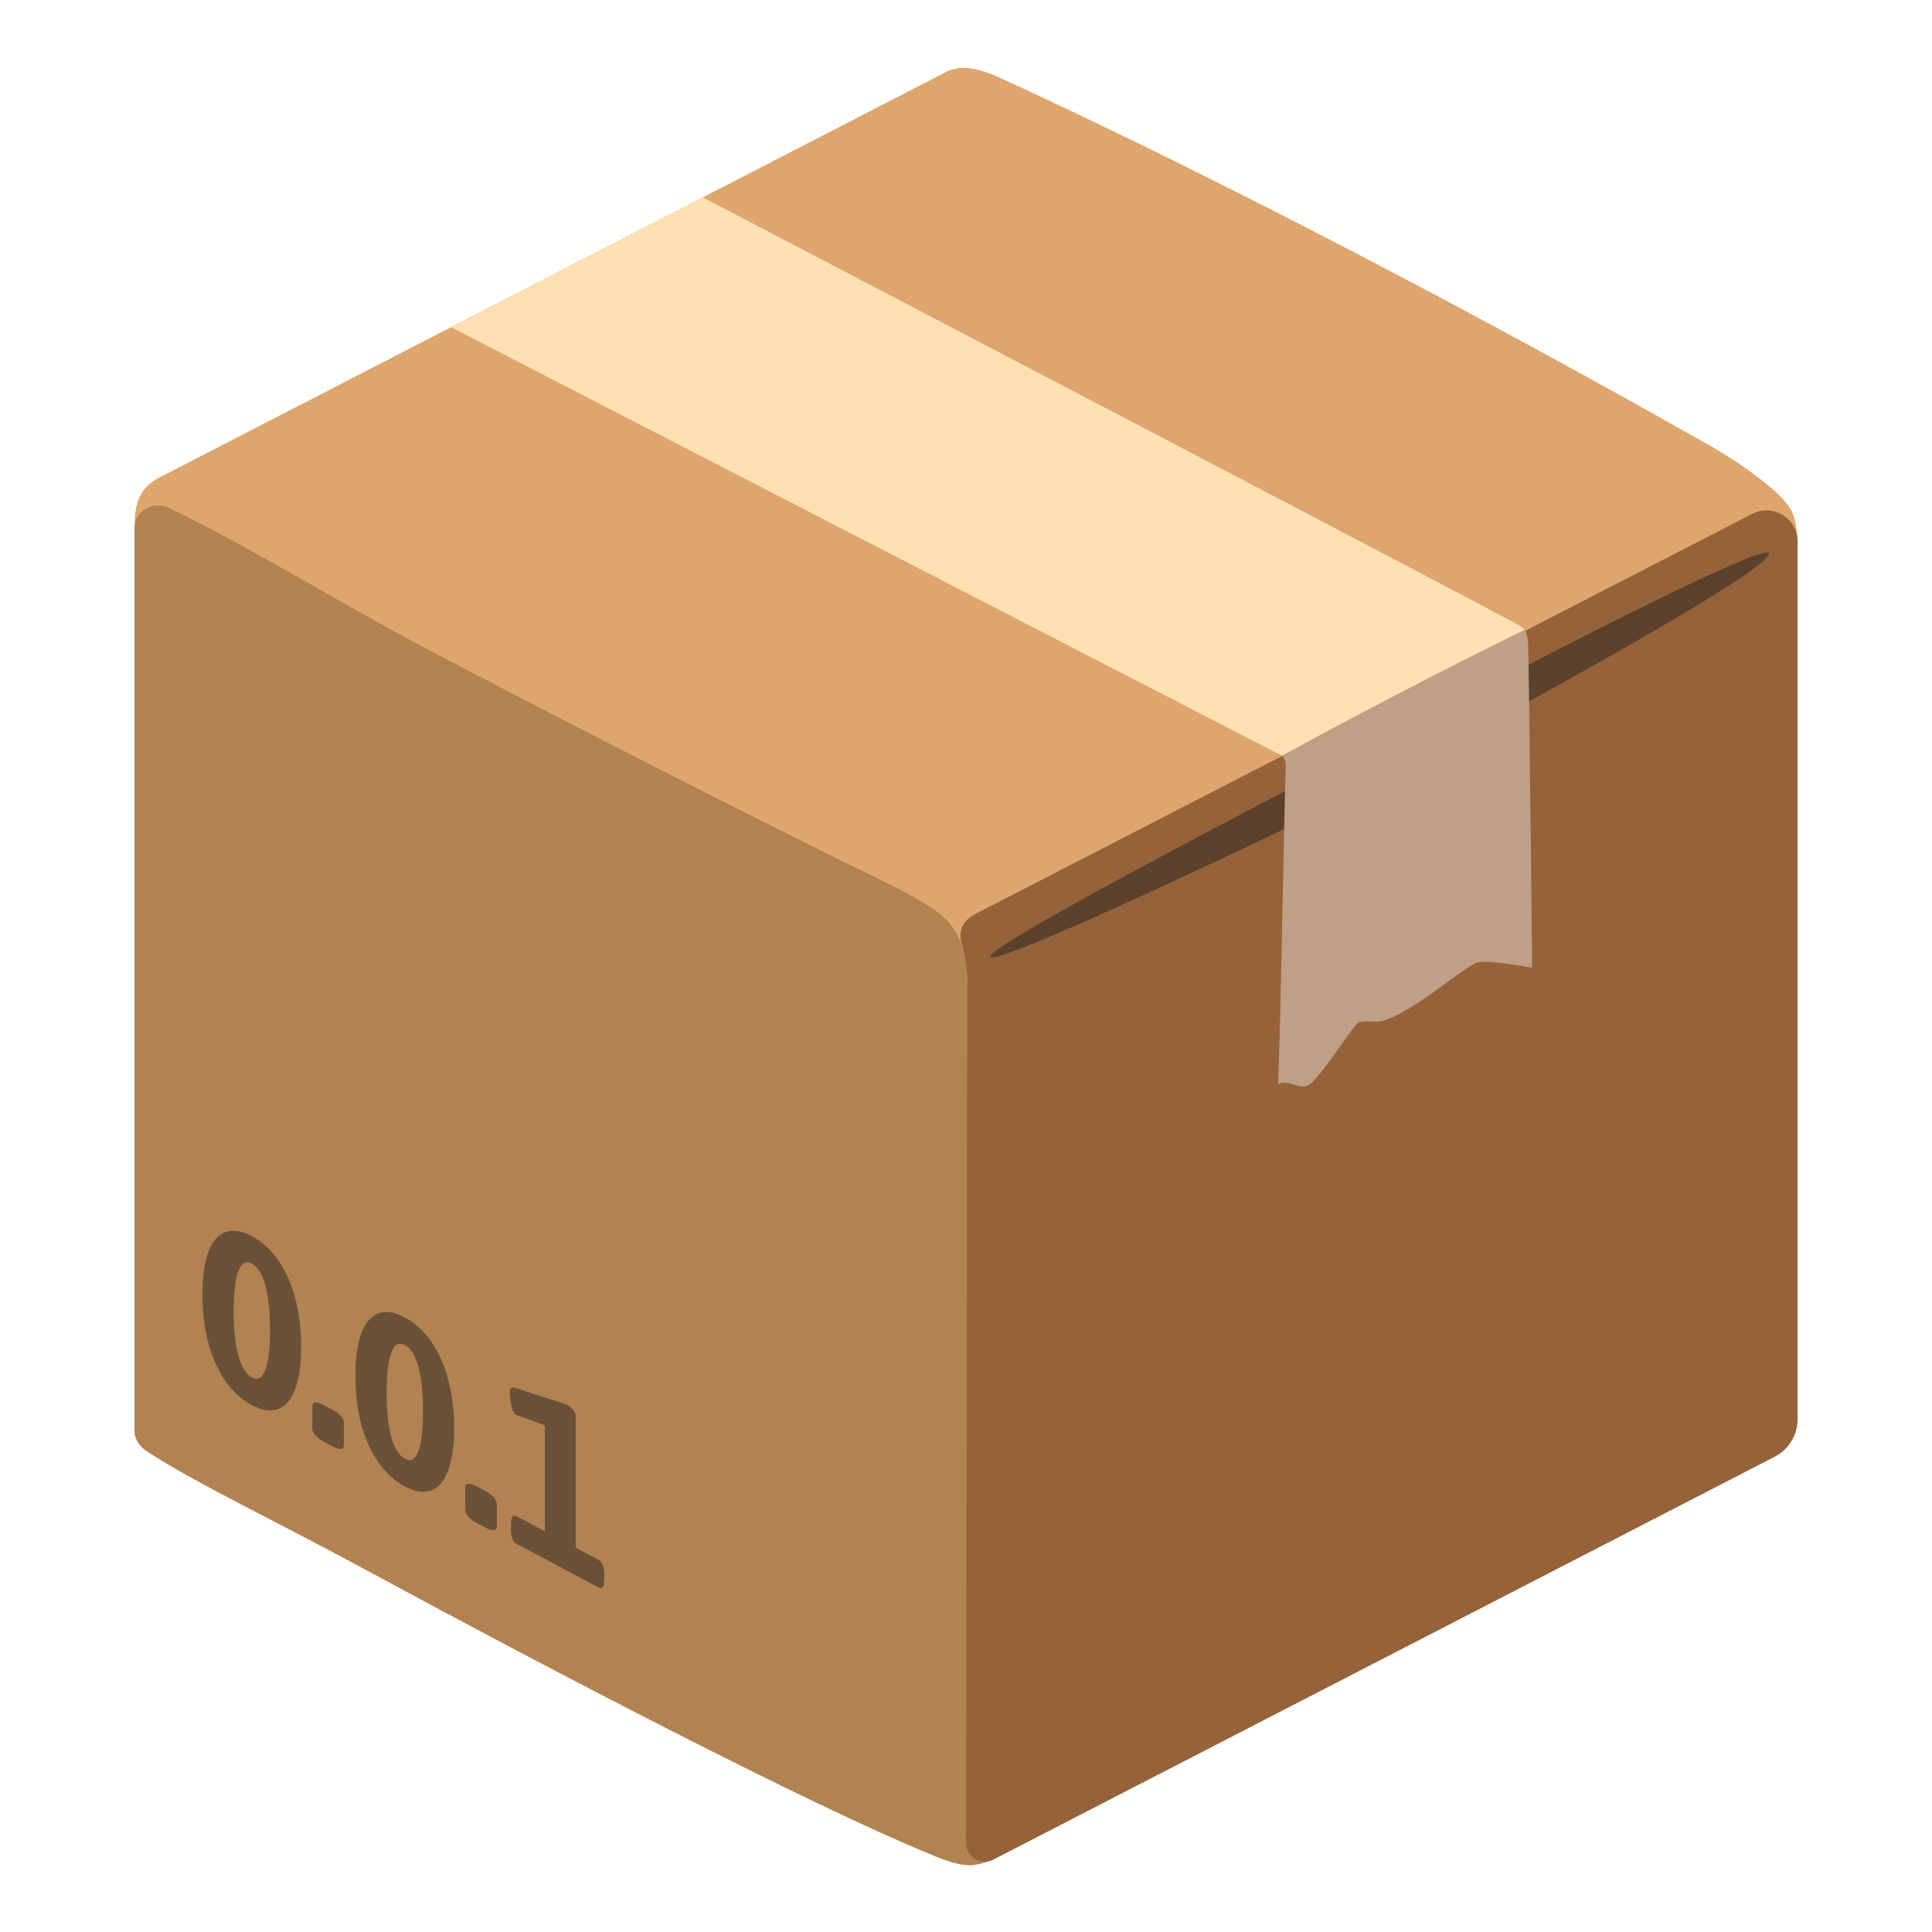
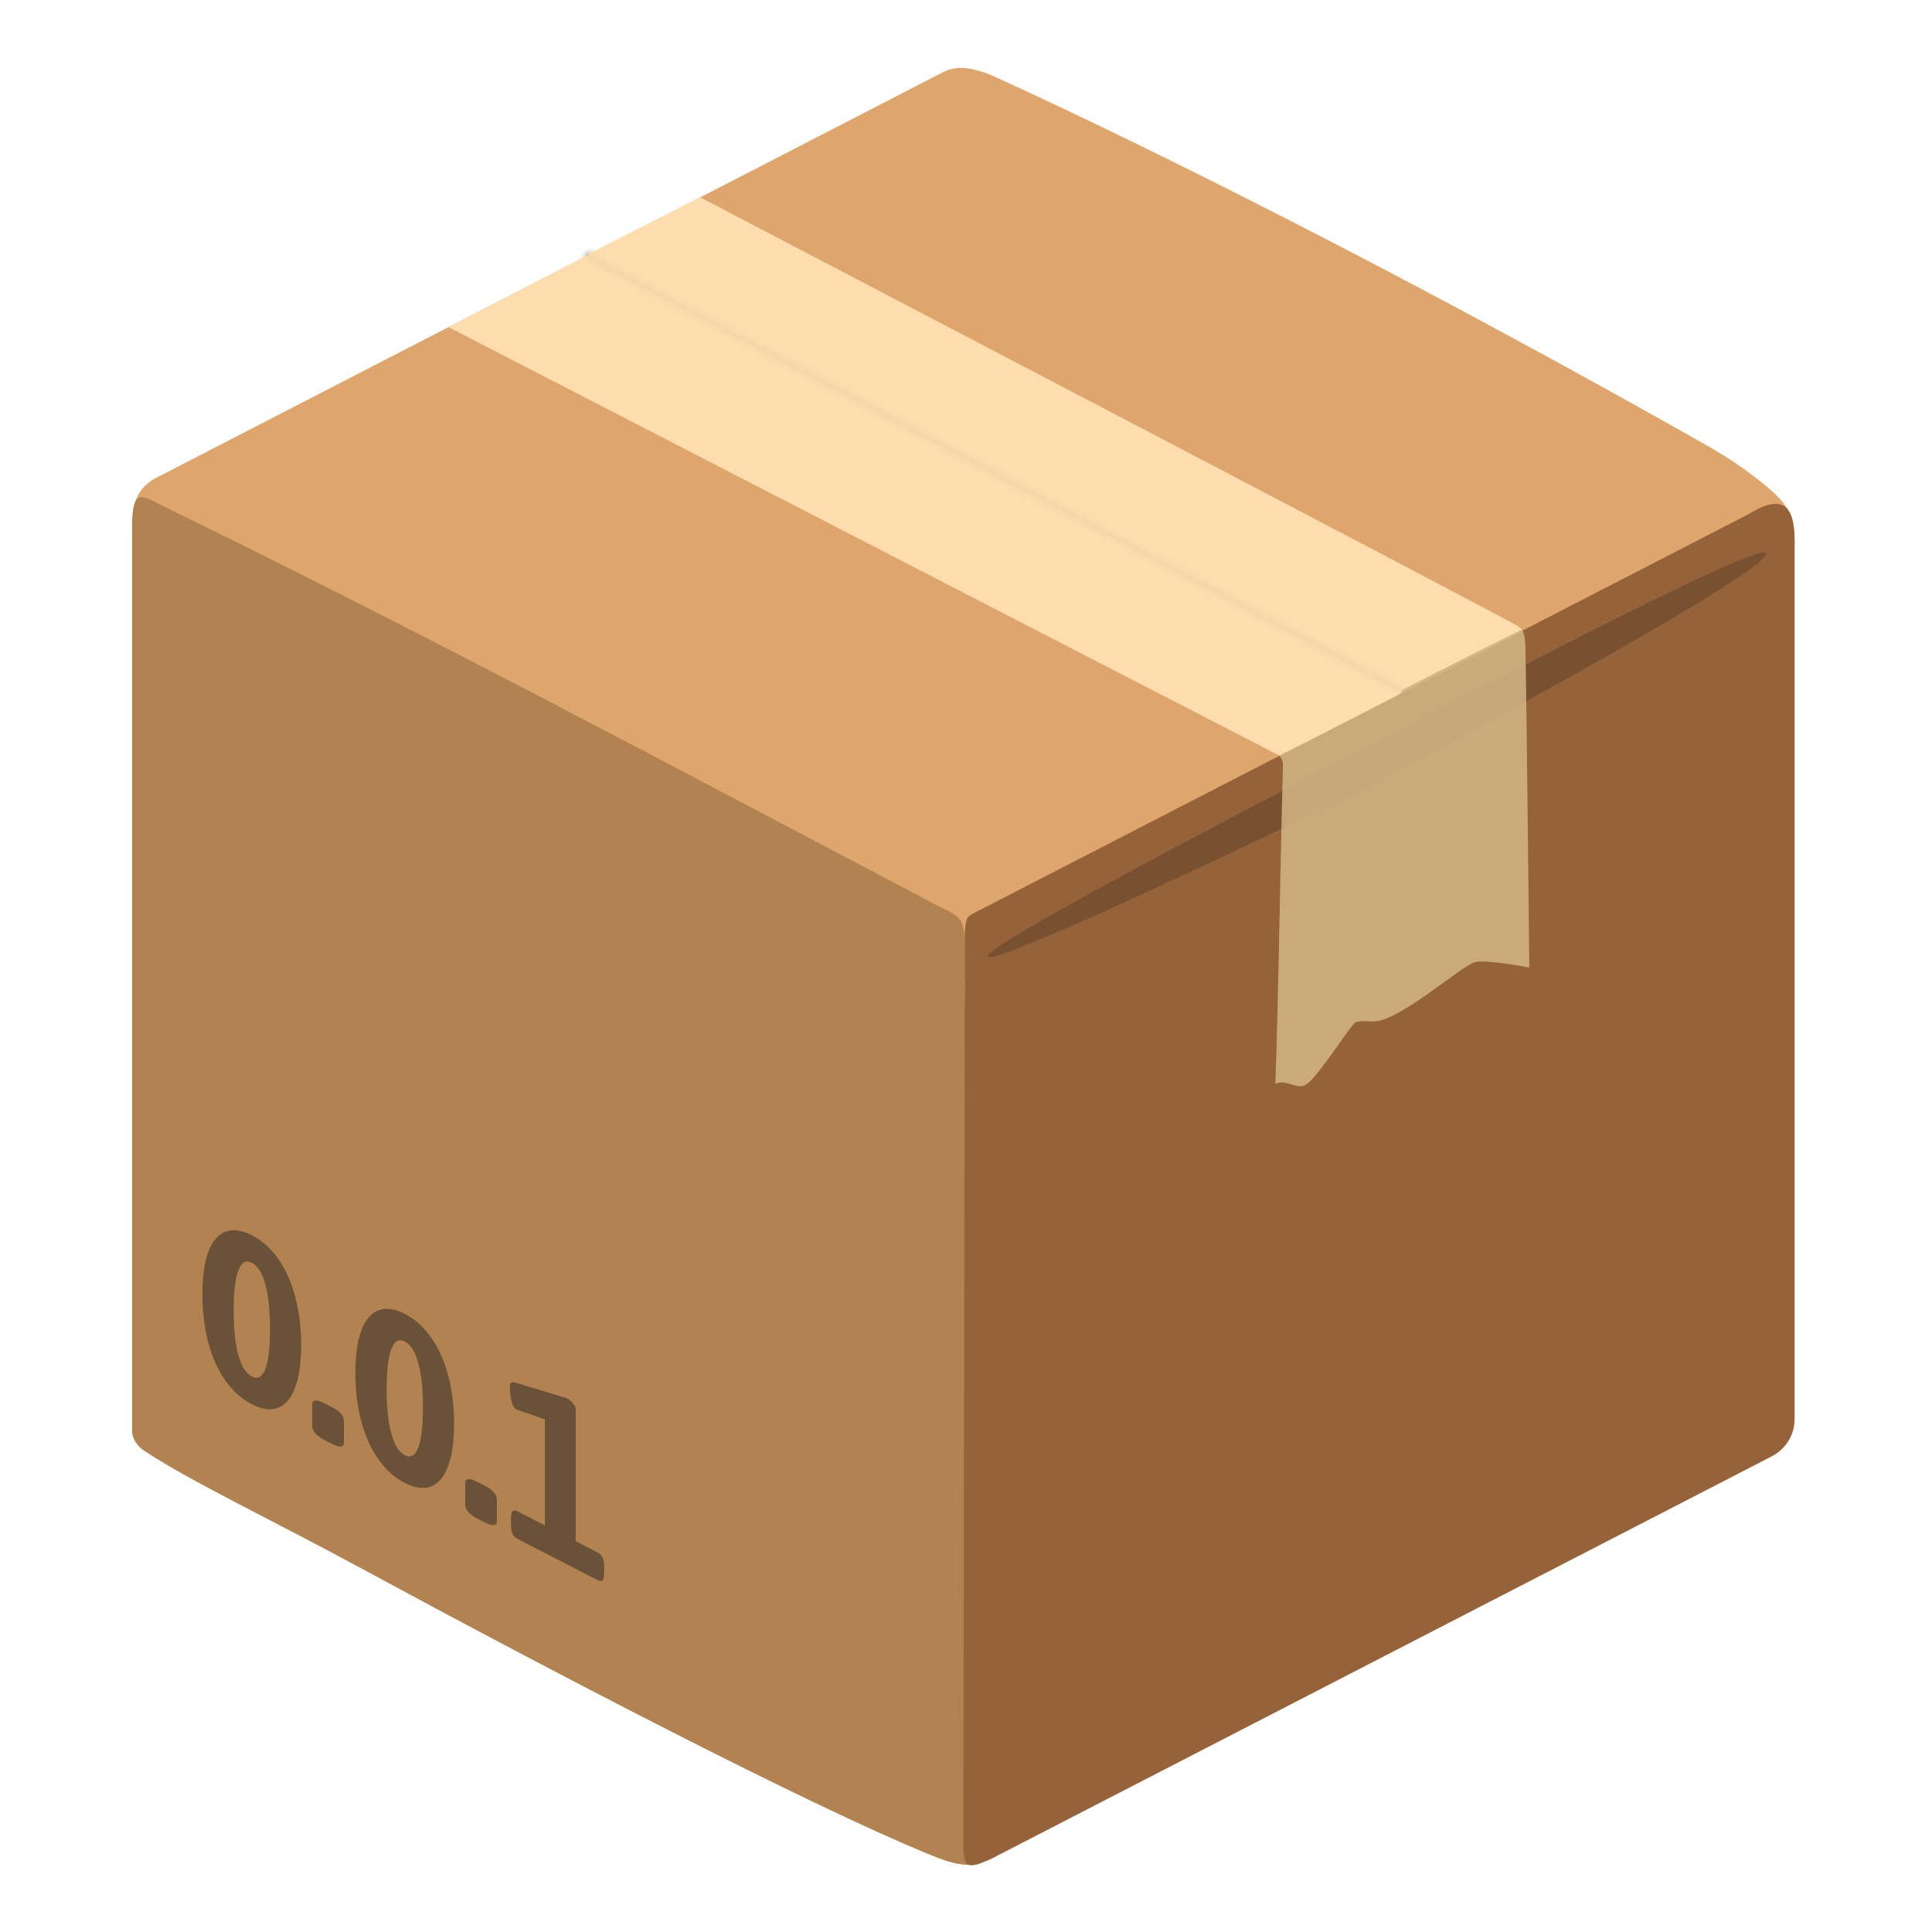
<svg xmlns="http://www.w3.org/2000/svg" width="512" height="512" viewBox="0 0 512 512" fill="none">
-   <path d="M250.161 19.36L41.521 126.92C36.961 129.6 35.641 133.6 35.681 139.4L36.081 146.64L256.361 259.6L476.121 148.44C476.121 148.44 476.361 147.32 476.361 143.4C476.361 143.4 476.161 138.24 475.001 135.84C473.721 133.12 471.001 130.68 469.241 129.2C464.561 125.32 459.881 121.88 451.921 117.4C337.801 52.88 262.761 19.64 262.761 19.64C257.921 17.84 253.921 17.2 250.161 19.36Z" fill="#DEA66C" />
-   <path d="M38.961 384.64C51.121 392.68 73.321 403.24 95.761 415.4C147.921 443.64 213.841 477.96 246.641 491.44C251.081 493.28 253.721 494.16 256.801 494.32C259.081 494.44 262.841 492.92 262.841 492.92C262.841 492.92 256.721 272.16 256.361 259.56C256.001 247.24 250.841 243.16 246.281 240.2C239.161 235.64 223.721 228.52 223.721 228.52C223.721 228.52 169.641 201.64 115.641 173.32C89.961 159.84 68.281 146.04 44.961 134.68C40.681 132.64 35.641 135.2 35.641 140V379.2C35.641 381.48 37.041 383.4 38.961 384.64Z" fill="#B38251" />
-   <path d="M470.321 386.04L263.281 492.8C259.961 494.52 256.001 492.12 256.001 488.36L256.361 259.64C256.361 257.44 255.681 252.6 255.001 250.68C253.121 245.08 257.201 242.84 259.041 241.92L464.401 136.16C469.841 133.36 476.361 137.32 476.361 143.44V376.2C476.361 380.32 474.041 384.12 470.321 386.04Z" fill="#966239" />
-   <path opacity="0.5" d="M377.841 190.36C377.841 190.36 264.361 248.4 262.521 253.32C260.681 258.2 351.561 214.52 362.201 209.04C374.241 202.84 468.801 152.28 468.801 146.72C468.841 142.16 377.841 190.36 377.841 190.36Z" fill="#212121" />
-   <path d="M402.961 165.96C400.961 164.48 186.201 52.28 186.201 52.28L119.561 86.72L339.761 200.28L339.881 200.4L404.321 167.4C404.321 167.4 404.201 167.08 403.841 166.68C403.561 166.44 403.081 166.08 402.961 165.96Z" fill="#FFE0B2" />
-   <path d="M404.001 166.92C367.521 184.88 339.761 200.28 339.761 200.28C340.681 201.2 340.721 202.4 340.721 203C340.601 207.64 340.521 211.32 340.401 215.92C339.841 239.72 339.521 263.56 338.721 287.36C341.401 285.76 344.641 289.28 347.081 287.36C350.841 284.4 358.841 271.36 360.041 270.96C361.641 270.44 363.361 270.84 365.001 270.76C372.201 270.36 388.321 255.68 391.761 255C395.081 254.36 406.041 256.48 406.041 256.48C406.041 256.48 405.281 183.88 405.001 171.68C404.921 167.36 404.001 166.92 404.001 166.92Z" fill="#BF9F85" />
-   <path d="M66.744 372.367C64.033 370.926 61.694 368.792 59.729 365.965C57.763 363.139 56.252 359.769 55.197 355.856C54.162 351.931 53.645 347.636 53.645 342.972C53.645 338.332 54.162 334.611 55.197 331.809C56.252 329.019 57.763 327.256 59.729 326.52C61.694 325.784 64.033 326.137 66.744 327.578C69.455 329.019 71.783 331.148 73.728 333.964C75.694 336.79 77.194 340.154 78.229 344.056C79.284 347.969 79.812 352.245 79.812 356.886C79.812 361.55 79.284 365.289 78.229 368.103C77.194 370.904 75.694 372.673 73.728 373.409C71.783 374.156 69.455 373.809 66.744 372.367ZM66.744 365.019C68.296 365.845 69.486 365.2 70.314 363.086C71.141 360.971 71.555 357.441 71.555 352.496C71.555 347.574 71.141 343.615 70.314 340.621C69.486 337.626 68.296 335.716 66.744 334.891C65.192 334.065 64.002 334.71 63.174 336.825C62.346 338.939 61.932 342.457 61.932 347.379C61.932 352.325 62.346 356.295 63.174 359.289C64.002 362.284 65.192 364.194 66.744 365.019Z" fill="#6A5239" />
-   <path d="M86.082 382.228C83.868 381.05 82.761 379.806 82.761 378.493V372.727C82.761 371.391 83.868 371.312 86.082 372.49L87.852 373.43C88.99 374.035 89.818 374.651 90.335 375.278C90.873 375.892 91.142 376.527 91.142 377.184V382.949C91.142 384.262 90.045 384.335 87.852 383.169L86.082 382.228Z" fill="#6A5239" />
-   <path d="M107.284 393.922C104.573 392.481 102.234 390.347 100.268 387.521C98.302 384.694 96.792 381.324 95.736 377.412C94.702 373.486 94.184 369.192 94.184 364.528C94.184 359.887 94.702 356.166 95.736 353.365C96.792 350.574 98.302 348.811 100.268 348.075C102.234 347.339 104.573 347.692 107.284 349.133C109.995 350.575 112.323 352.703 114.268 355.519C116.234 358.345 117.734 361.71 118.769 365.611C119.824 369.524 120.352 373.801 120.352 378.441C120.352 383.105 119.824 386.844 118.769 389.658C117.734 392.46 116.234 394.228 114.268 394.964C112.323 395.711 109.995 395.364 107.284 393.922ZM107.284 386.575C108.836 387.4 110.026 386.755 110.853 384.641C111.681 382.526 112.095 378.996 112.095 374.051C112.095 369.129 111.681 365.171 110.853 362.176C110.026 359.181 108.836 357.271 107.284 356.446C105.732 355.621 104.542 356.265 103.714 358.38C102.886 360.494 102.472 364.013 102.472 368.935C102.472 373.88 102.886 377.85 103.714 380.845C104.542 383.84 105.732 385.75 107.284 386.575Z" fill="#6A5239" />
-   <path d="M126.622 403.783C124.408 402.606 123.301 401.361 123.301 400.048V394.283C123.301 392.947 124.408 392.868 126.622 394.045L128.392 394.986C129.53 395.591 130.358 396.207 130.875 396.833C131.413 397.448 131.682 398.083 131.682 398.739V404.505C131.682 405.817 130.585 405.89 128.392 404.724L126.622 403.783Z" fill="#6A5239" />
-   <path d="M137.052 409.223C136.473 408.915 136.048 408.444 135.779 407.808C135.531 407.184 135.407 406.321 135.407 405.22V404.165C135.407 403.063 135.531 402.333 135.779 401.972C136.048 401.623 136.473 401.603 137.052 401.911L144.409 405.822V377.733L136.897 375.004C136.276 374.674 135.821 373.869 135.531 372.59C135.262 371.299 135.127 370.032 135.127 368.79C135.127 368.321 135.252 368.012 135.5 367.863C135.748 367.69 136.1 367.678 136.555 367.826L150.307 372.255C150.762 372.497 151.248 372.92 151.766 373.523C152.304 374.137 152.573 374.62 152.573 374.972V410.163L158.47 413.299C159.05 413.607 159.474 414.091 159.743 414.749C160.012 415.385 160.147 416.241 160.147 417.319V418.374C160.147 419.452 160.012 420.177 159.743 420.55C159.474 420.899 159.05 420.92 158.47 420.612L137.052 409.223Z" fill="#6A5239" />
+   <path d="M249.457 19.364L40.878 126.893C36.32 129.572 35 133.571 35.04 139.369L35.44 146.607L255.655 259.534L475.351 148.407C475.351 148.407 475.591 147.287 475.591 143.368C475.591 143.368 475.391 138.21 474.231 135.81C472.952 133.091 470.232 130.652 468.473 129.172C463.794 125.293 459.116 121.854 451.158 117.376C337.071 52.874 262.053 19.644 262.053 19.644C257.215 17.845 253.216 17.205 249.457 19.364Z" fill="#DEA66C" />
+   <path d="M38.319 384.537C50.475 392.575 72.669 403.132 95.102 415.288C147.247 443.52 213.148 477.83 245.938 491.306C250.377 493.145 253.016 494.025 256.095 494.185C258.375 494.305 262.133 492.786 262.133 492.786C262.133 492.786 255.655 272.095 255.655 259.494C255.655 241.439 256.515 244.239 246.438 238.94C179.6 203.796 112.183 167.71 44.317 134.651C37.792 131.472 35 128.473 35 139.969V379.099C35 381.378 36.4 383.298 38.319 384.537Z" fill="#B38251" />
+   <path d="M469.553 385.937L262.573 492.666C256.435 495.365 255.295 495.365 255.295 488.227L255.655 259.574C255.655 257.375 255.655 254.935 255.655 248.937C255.655 242.896 256.495 242.779 258.335 241.859L463.634 136.13C474.371 129.472 475.591 136.97 475.591 143.408V376.1C475.591 380.219 473.272 384.017 469.553 385.937Z" fill="#966239" />
+   <path opacity="0.25" d="M377.1 190.314C377.1 190.314 263.653 248.337 261.814 253.256C259.974 258.134 350.828 214.467 361.464 208.989C373.501 202.791 468.033 152.245 468.033 146.687C468.073 142.128 377.1 190.314 377.1 190.314Z" fill="#212121" />
+   <g filter="url(#filter0_d_1_11)">
+     <path d="M155.964 67.99L371.401 182.957" stroke="black" stroke-opacity="0.8" stroke-width="1.2" stroke-linecap="round" shape-rendering="crispEdges" />
+   </g>
+   <path d="M402.212 165.921C400.213 164.442 185.516 52.275 185.516 52.275L156.465 66.99L154.965 67.99L118.895 86.705L339.031 200.231L339.151 200.351L403.572 167.361C403.572 167.361 403.452 167.041 403.092 166.641C402.812 166.401 402.332 166.041 402.212 165.921Z" fill="#FFE0B2" fill-opacity="0.95" />
+   <path d="M403.252 166.881C391.732 172.553 381.082 177.969 371.901 182.725C371.397 182.987 371.397 183.699 370.902 183.956C351.869 193.84 339.031 200.231 339.031 200.231C339.951 201.151 339.991 202.351 339.991 202.95C339.871 207.589 339.791 211.268 339.671 215.867C339.111 239.66 338.791 263.493 337.991 287.286C340.671 285.686 343.91 289.205 346.349 287.286C350.108 284.327 358.105 271.29 359.305 270.891C360.905 270.371 362.624 270.771 364.264 270.691C371.461 270.291 387.577 255.615 391.016 254.935C394.335 254.295 405.292 256.415 405.292 256.415C405.292 256.415 404.532 183.836 404.252 171.64C404.172 167.321 403.252 166.881 403.252 166.881Z" fill="#D0B082" fill-opacity="0.9" />
+   <path d="M66.742 372.139C64.031 370.744 61.693 368.651 59.728 365.859C57.762 363.067 56.252 359.723 55.196 355.829C54.162 351.922 53.645 347.636 53.645 342.972C53.645 338.332 54.162 334.602 55.196 331.782C56.252 328.973 57.762 327.184 59.728 326.414C61.693 325.643 64.031 325.955 66.742 327.349C69.452 328.744 71.78 330.831 73.725 333.613C75.691 336.405 77.191 339.743 78.225 343.627C79.281 347.521 79.808 351.789 79.808 356.429C79.808 361.093 79.281 364.842 78.225 367.674C77.191 370.493 75.691 372.288 73.725 373.058C71.78 373.839 69.452 373.533 66.742 372.139ZM66.742 364.791C68.294 365.589 69.483 364.924 70.311 362.795C71.139 360.666 71.552 357.128 71.552 352.183C71.552 347.261 71.139 343.31 70.311 340.33C69.483 337.349 68.294 335.46 66.742 334.662C65.19 333.864 64 334.529 63.173 336.658C62.345 338.787 61.931 342.313 61.931 347.235C61.931 352.18 62.345 356.143 63.173 359.123C64 362.103 65.19 363.993 66.742 364.791Z" fill="#6A5239" />
+   <path d="M86.078 381.662C83.864 380.523 82.757 379.297 82.757 377.985V372.219C82.757 370.883 83.864 370.785 86.078 371.923L87.847 372.833C88.985 373.419 89.812 374.02 90.33 374.638C90.868 375.242 91.136 375.873 91.136 376.529V382.295C91.136 383.607 90.04 383.7 87.847 382.572L86.078 381.662Z" fill="#6A5239" />
+   <path d="M107.275 392.986C104.565 391.592 102.227 389.499 100.261 386.707C98.296 383.915 96.785 380.571 95.73 376.677C94.695 372.77 94.178 368.484 94.178 363.82C94.178 359.18 94.695 355.45 95.73 352.63C96.785 349.821 98.296 348.032 100.261 347.261C102.227 346.491 104.565 346.803 107.275 348.197C109.986 349.591 112.314 351.679 114.259 354.461C116.224 357.253 117.724 360.591 118.759 364.475C119.814 368.369 120.342 372.637 120.342 377.277C120.342 381.941 119.814 385.689 118.759 388.522C117.724 391.341 116.224 393.136 114.259 393.906C112.314 394.687 109.986 394.38 107.275 392.986ZM107.275 385.639C108.827 386.437 110.017 385.771 110.845 383.642C111.672 381.513 112.086 377.976 112.086 373.031C112.086 368.109 111.672 364.158 110.845 361.178C110.017 358.197 108.827 356.308 107.275 355.51C105.724 354.712 104.534 355.377 103.706 357.506C102.879 359.635 102.465 363.161 102.465 368.082C102.465 373.028 102.879 376.991 103.706 379.971C104.534 382.951 105.724 384.841 107.275 385.639Z" fill="#6A5239" />
+   <path d="M126.611 402.509C124.397 401.371 123.29 400.145 123.29 398.833V393.067C123.29 391.731 124.397 391.633 126.611 392.771L128.38 393.681C129.518 394.266 130.346 394.868 130.863 395.486C131.401 396.09 131.67 396.721 131.67 397.377V403.143C131.67 404.455 130.573 404.547 128.38 403.419L126.611 402.509Z" fill="#6A5239" />
+   <path d="M137.039 407.768C136.46 407.47 136.036 407.005 135.767 406.375C135.519 405.755 135.394 404.894 135.394 403.793V402.738C135.394 401.636 135.519 400.903 135.767 400.539C136.036 400.185 136.46 400.157 137.039 400.455L144.395 404.238V376.149L136.884 373.551C136.263 373.232 135.808 372.435 135.519 371.161C135.25 369.874 135.115 368.61 135.115 367.368C135.115 366.899 135.239 366.588 135.488 366.434C135.736 366.257 136.088 366.239 136.543 366.379L150.292 370.568C150.747 370.802 151.233 371.217 151.751 371.811C152.289 372.416 152.558 372.894 152.558 373.245V408.437L158.454 411.47C159.034 411.768 159.458 412.244 159.727 412.898C159.996 413.528 160.13 414.382 160.13 415.461V416.515C160.13 417.593 159.996 418.321 159.727 418.698C159.458 419.052 159.034 419.08 158.454 418.782L137.039 407.768Z" fill="#6A5239" />
+   <defs>
+     <filter id="filter0_d_1_11" x="153.364" y="65.39" width="220.637" height="120.167" filterUnits="userSpaceOnUse" color-interpolation-filters="sRGB">
+       <feFlood flood-opacity="0" result="BackgroundImageFix" />
+       <feColorMatrix in="SourceAlpha" type="matrix" values="0 0 0 0 0 0 0 0 0 0 0 0 0 0 0 0 0 0 127 0" result="hardAlpha" />
+       <feOffset />
+       <feGaussianBlur stdDeviation="1" />
+       <feComposite in2="hardAlpha" operator="out" />
+       <feColorMatrix type="matrix" values="0 0 0 0 0 0 0 0 0 0 0 0 0 0 0 0 0 0 0.9 0" />
+       <feBlend mode="normal" in2="BackgroundImageFix" result="effect1_dropShadow_1_11" />
+       <feBlend mode="normal" in="SourceGraphic" in2="effect1_dropShadow_1_11" result="shape" />
+     </filter>
+   </defs>
</svg>
